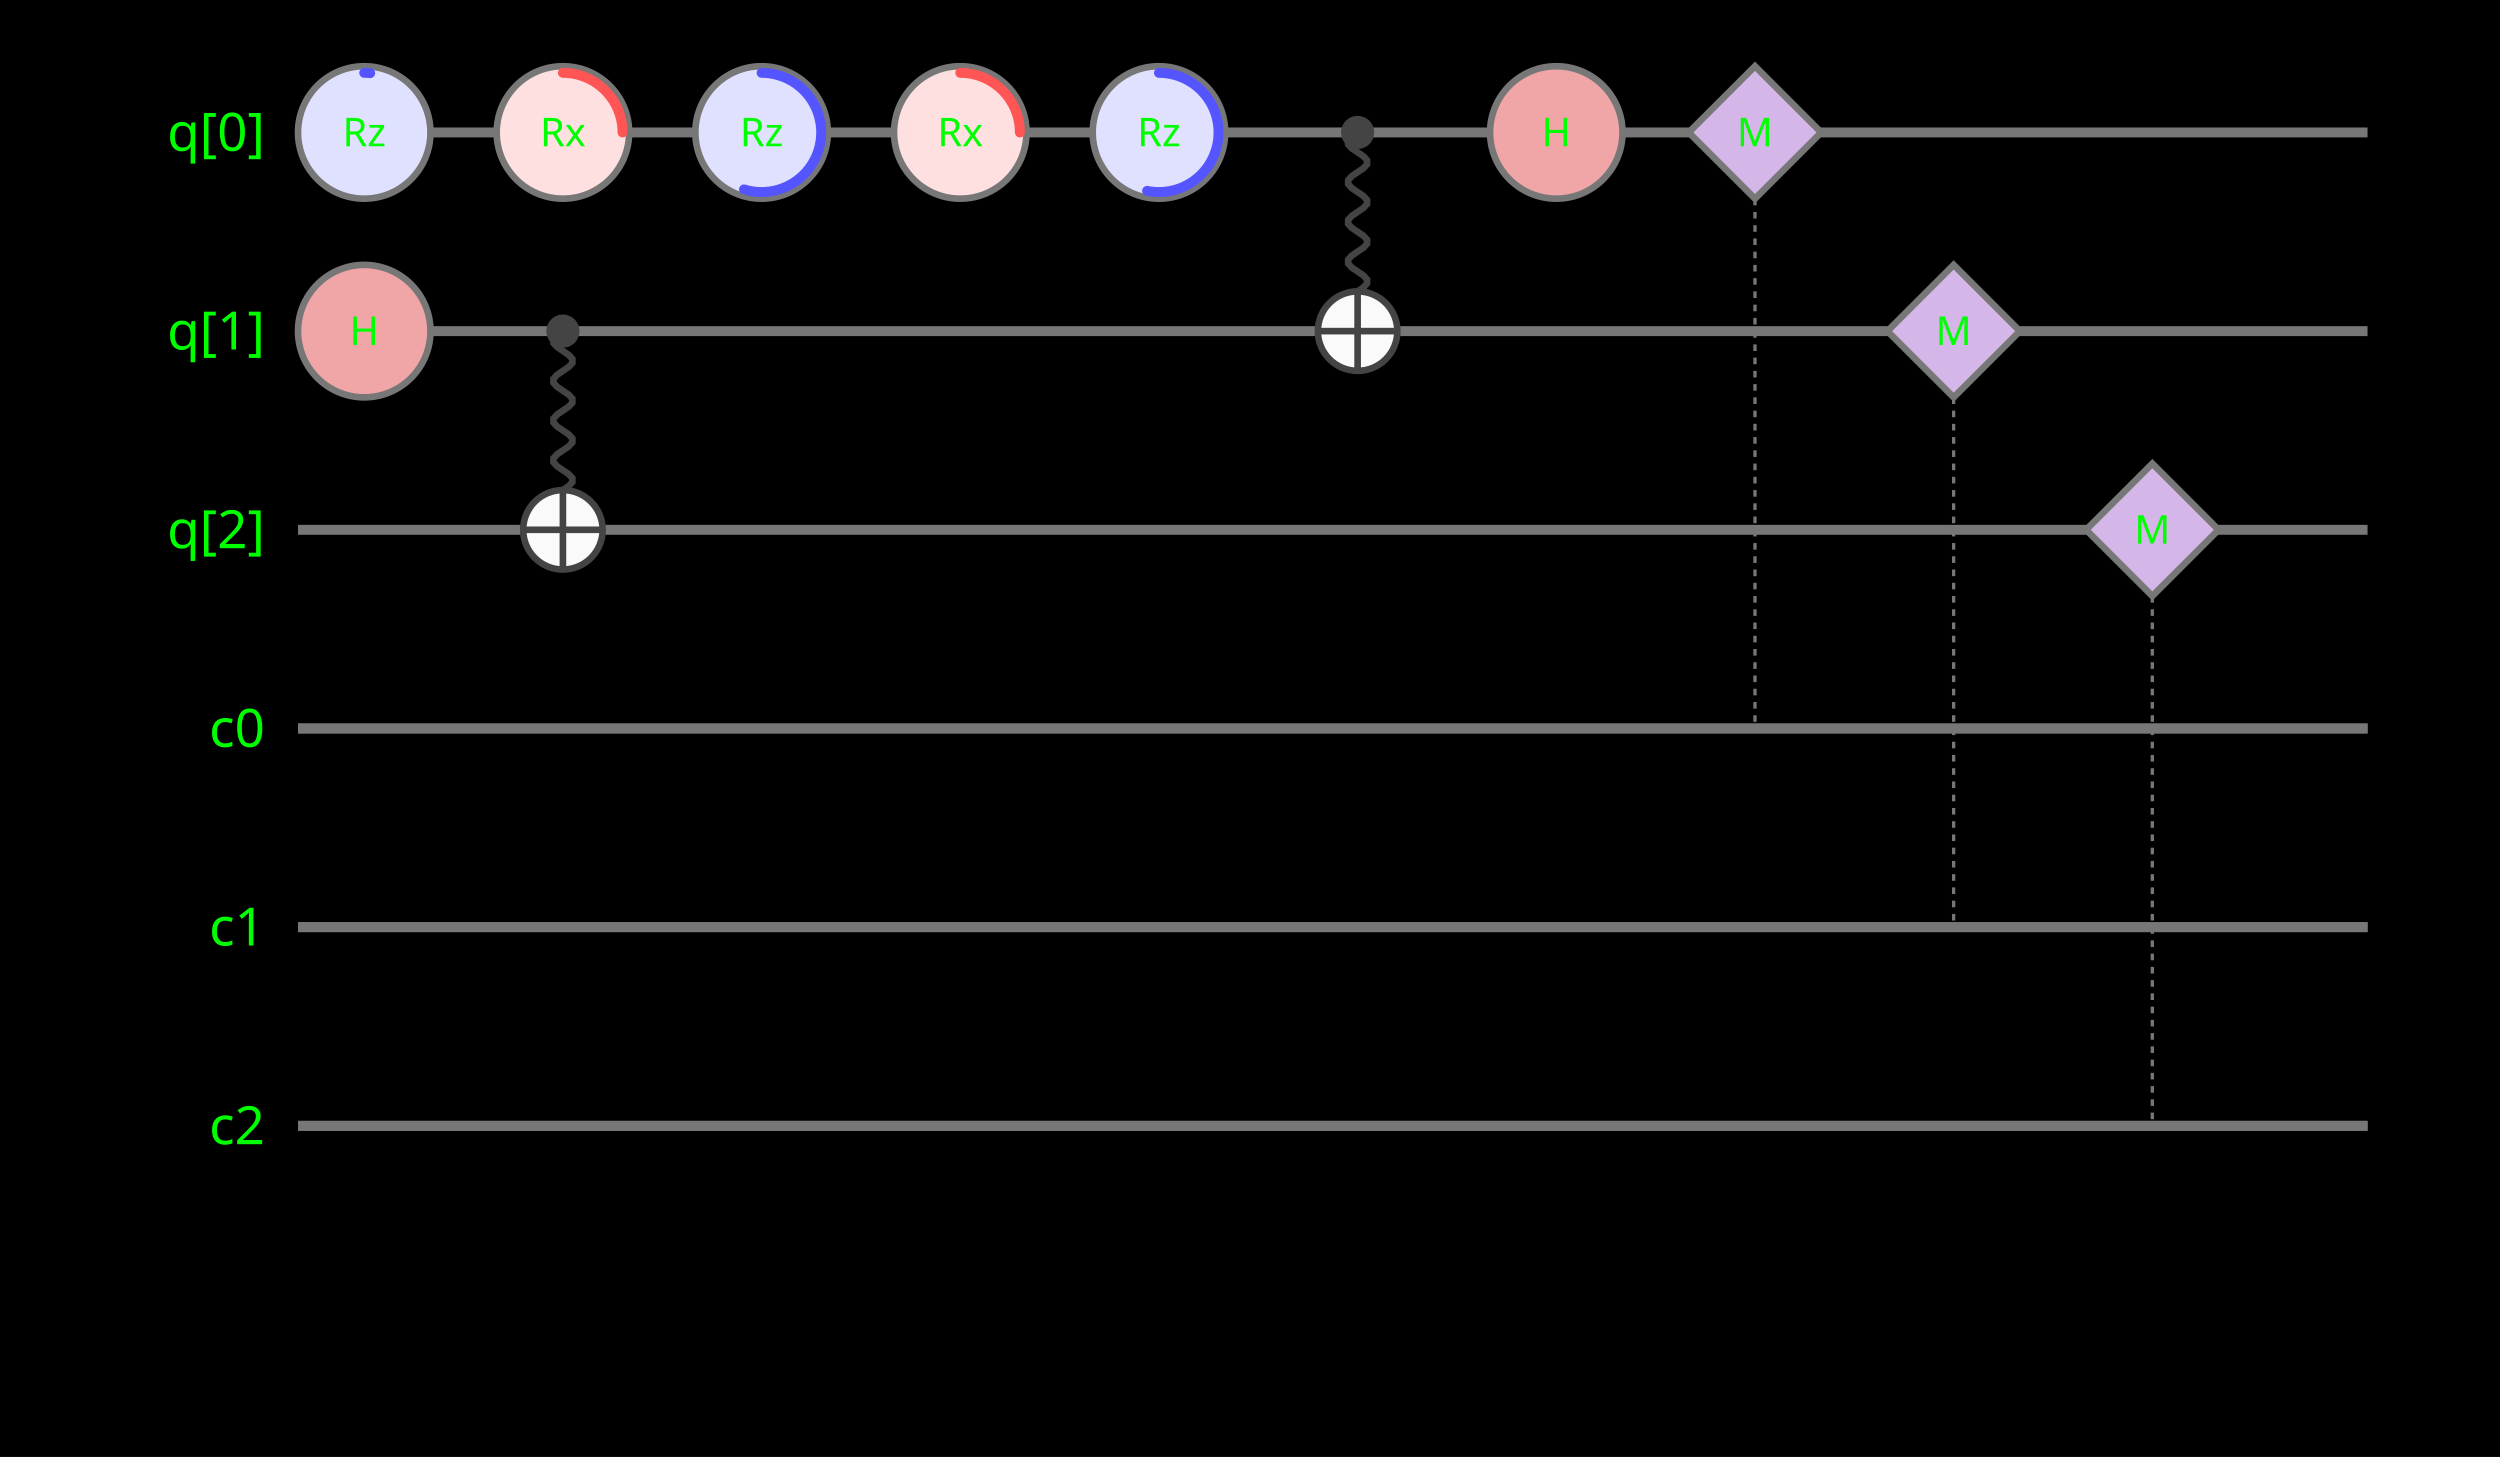
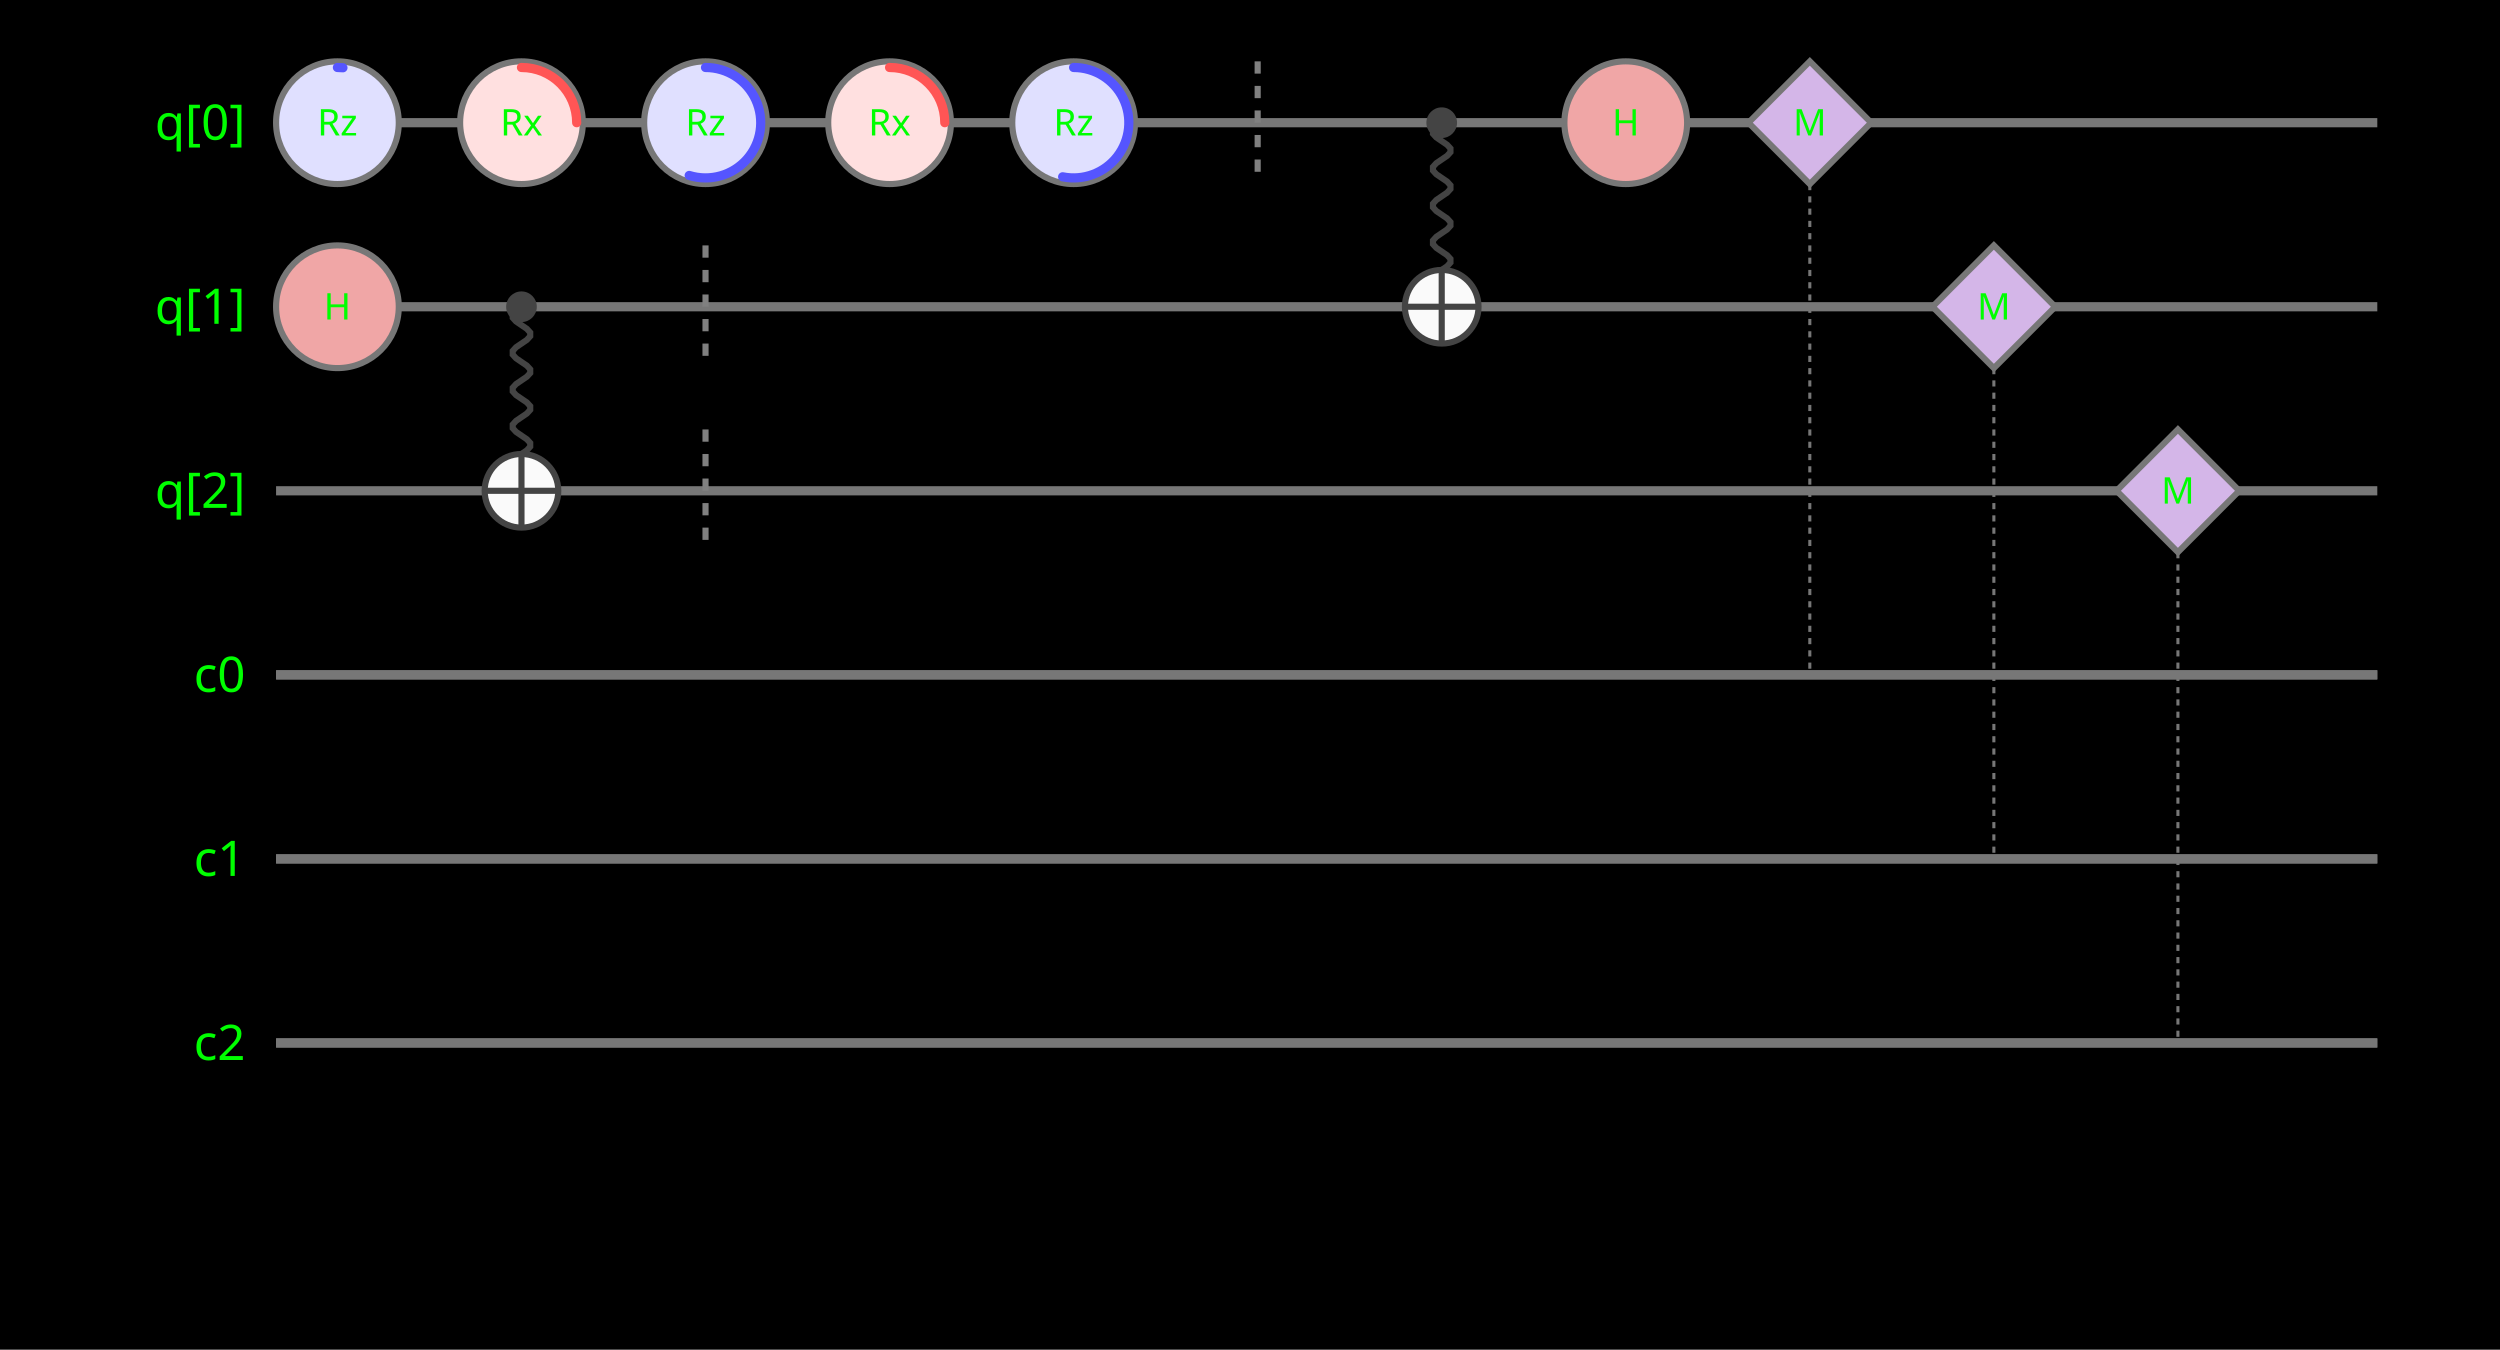
- <svg xmlns="http://www.w3.org/2000/svg" width="755.0" height="440" viewBox="0 0 755.0 440">
+ <svg xmlns="http://www.w3.org/2000/svg" width="815.0" height="440" viewBox="0 0 815.0 440">
  <rect width="100%" height="100%" fill="#000000" />
  <text x="80" y="220" fill="#00ff00" font-family="calibri" font-size="16" text-anchor="end" dominant-baseline="middle">c0</text>
  <text x="80" y="280" fill="#00ff00" font-family="calibri" font-size="16" text-anchor="end" dominant-baseline="middle">c1</text>
  <text x="80" y="340" fill="#00ff00" font-family="calibri" font-size="16" text-anchor="end" dominant-baseline="middle">c2</text>
  <text x="80" y="40" fill="#00ff00" font-family="calibri" font-size="16" text-anchor="end" dominant-baseline="middle">q[0]</text>
  <text x="80" y="100" fill="#00ff00" font-family="calibri" font-size="16" text-anchor="end" dominant-baseline="middle">q[1]</text>
  <text x="80" y="160" fill="#00ff00" font-family="calibri" font-size="16" text-anchor="end" dominant-baseline="middle">q[2]</text>
-   <line x1="90" y1="40" x2="715.0" y2="40" stroke="#777777" stroke-width="3" stroke-dasharray="" />
-   <line x1="90" y1="100" x2="715.0" y2="100" stroke="#777777" stroke-width="3" stroke-dasharray="" />
-   <line x1="90" y1="160" x2="715.0" y2="160" stroke="#777777" stroke-width="3" stroke-dasharray="" />
-   <line x1="90" y1="220" x2="715.0" y2="220" stroke="#777777" stroke-width="3" stroke-dasharray="" />
-   <line x1="90" y1="220" x2="715.0" y2="220" stroke="#777777" stroke-width="3" stroke-dasharray="" />
-   <line x1="90" y1="280" x2="715.0" y2="280" stroke="#777777" stroke-width="3" stroke-dasharray="" />
-   <line x1="90" y1="280" x2="715.0" y2="280" stroke="#777777" stroke-width="3" stroke-dasharray="" />
-   <line x1="90" y1="340" x2="715.0" y2="340" stroke="#777777" stroke-width="3" stroke-dasharray="" />
-   <line x1="90" y1="340" x2="715.0" y2="340" stroke="#777777" stroke-width="3" stroke-dasharray="" />
+   <line x1="90" y1="40" x2="775.0" y2="40" stroke="#777777" stroke-width="3" stroke-dasharray="" />
+   <line x1="90" y1="100" x2="775.0" y2="100" stroke="#777777" stroke-width="3" stroke-dasharray="" />
+   <line x1="90" y1="160" x2="775.0" y2="160" stroke="#777777" stroke-width="3" stroke-dasharray="" />
+   <line x1="90" y1="220" x2="775.0" y2="220" stroke="#777777" stroke-width="3" stroke-dasharray="" />
+   <line x1="90" y1="220" x2="775.0" y2="220" stroke="#777777" stroke-width="3" stroke-dasharray="" />
+   <line x1="90" y1="280" x2="775.0" y2="280" stroke="#777777" stroke-width="3" stroke-dasharray="" />
+   <line x1="90" y1="280" x2="775.0" y2="280" stroke="#777777" stroke-width="3" stroke-dasharray="" />
+   <line x1="90" y1="340" x2="775.0" y2="340" stroke="#777777" stroke-width="3" stroke-dasharray="" />
+   <line x1="90" y1="340" x2="775.0" y2="340" stroke="#777777" stroke-width="3" stroke-dasharray="" />
  <path d="M 170.0 100.0 L 168.237 101.2 L 167.147 102.4 L 167.147 103.6 L 168.237 104.8 L 170.0 106.0 L 171.763 107.2 L 172.853 108.4 L 172.853 109.6 L 171.763 110.8 L 170.0 112.0 L 168.237 113.2 L 167.147 114.4 L 167.147 115.6 L 168.237 116.8 L 170.0 118.0 L 171.763 119.2 L 172.853 120.4 L 172.853 121.6 L 171.763 122.8 L 170.0 124.0 L 168.237 125.2 L 167.147 126.4 L 167.147 127.6 L 168.237 128.8 L 170.0 130.0 L 171.763 131.2 L 172.853 132.4 L 172.853 133.6 L 171.763 134.8 L 170.0 136.0 L 168.237 137.2 L 167.147 138.4 L 167.147 139.6 L 168.237 140.8 L 170.0 142.0 L 171.763 143.2 L 172.853 144.4 L 172.853 145.6 L 171.763 146.8 L 170.0 148.0 L 168.237 149.2 L 167.147 150.4 L 167.147 151.6 L 168.237 152.8 L 170.0 154.0 L 171.763 155.2 L 172.853 156.4 L 172.853 157.6 L 171.763 158.8 L 170 160.0" stroke="#444444" stroke-width="2" fill="none" stroke-dasharray="" />
-   <path d="M 410.0 40.0 L 408.237 41.2 L 407.147 42.4 L 407.147 43.6 L 408.237 44.8 L 410.0 46.0 L 411.763 47.2 L 412.853 48.4 L 412.853 49.6 L 411.763 50.8 L 410.0 52.0 L 408.237 53.2 L 407.147 54.4 L 407.147 55.6 L 408.237 56.8 L 410.0 58.0 L 411.763 59.2 L 412.853 60.4 L 412.853 61.6 L 411.763 62.8 L 410.0 64.0 L 408.237 65.2 L 407.147 66.4 L 407.147 67.6 L 408.237 68.8 L 410.0 70.0 L 411.763 71.2 L 412.853 72.4 L 412.853 73.6 L 411.763 74.8 L 410.0 76.0 L 408.237 77.2 L 407.147 78.4 L 407.147 79.6 L 408.237 80.8 L 410.0 82.0 L 411.763 83.2 L 412.853 84.4 L 412.853 85.6 L 411.763 86.8 L 410.0 88.0 L 408.237 89.2 L 407.147 90.4 L 407.147 91.6 L 408.237 92.8 L 410.0 94.0 L 411.763 95.2 L 412.853 96.4 L 412.853 97.6 L 411.763 98.8 L 410.0 100.0" stroke="#444444" stroke-width="2" fill="none" stroke-dasharray="" />
-   <line x1="530.0" y1="40" x2="530.0" y2="220" stroke="#777777" stroke-width="1" stroke-dasharray="2,2" />
-   <line x1="590.0" y1="100" x2="590.0" y2="280" stroke="#777777" stroke-width="1" stroke-dasharray="2,2" />
-   <line x1="650.0" y1="160" x2="650.0" y2="340" stroke="#777777" stroke-width="1" stroke-dasharray="2,2" />
+   <line x1="230.0" y1="80" x2="230.0" y2="120" stroke="gray" stroke-width="2" stroke-dasharray="4,4" />
+   <line x1="230.0" y1="140" x2="230.0" y2="180" stroke="gray" stroke-width="2" stroke-dasharray="4,4" />
+   <line x1="410.0" y1="20" x2="410.0" y2="60" stroke="gray" stroke-width="2" stroke-dasharray="4,4" />
+   <path d="M 470.0 40.0 L 468.237 41.2 L 467.147 42.4 L 467.147 43.6 L 468.237 44.8 L 470.0 46.0 L 471.763 47.2 L 472.853 48.4 L 472.853 49.6 L 471.763 50.8 L 470.0 52.0 L 468.237 53.2 L 467.147 54.4 L 467.147 55.6 L 468.237 56.8 L 470.0 58.0 L 471.763 59.2 L 472.853 60.4 L 472.853 61.6 L 471.763 62.8 L 470.0 64.0 L 468.237 65.2 L 467.147 66.4 L 467.147 67.6 L 468.237 68.8 L 470.0 70.0 L 471.763 71.2 L 472.853 72.4 L 472.853 73.6 L 471.763 74.8 L 470.0 76.0 L 468.237 77.2 L 467.147 78.4 L 467.147 79.6 L 468.237 80.8 L 470.0 82.0 L 471.763 83.2 L 472.853 84.4 L 472.853 85.6 L 471.763 86.8 L 470.0 88.0 L 468.237 89.2 L 467.147 90.4 L 467.147 91.6 L 468.237 92.8 L 470.0 94.0 L 471.763 95.2 L 472.853 96.4 L 472.853 97.6 L 471.763 98.8 L 470.0 100.0" stroke="#444444" stroke-width="2" fill="none" stroke-dasharray="" />
+   <line x1="590.0" y1="40" x2="590.0" y2="220" stroke="#777777" stroke-width="1" stroke-dasharray="2,2" />
+   <line x1="650.0" y1="100" x2="650.0" y2="280" stroke="#777777" stroke-width="1" stroke-dasharray="2,2" />
+   <line x1="710.0" y1="160" x2="710.0" y2="340" stroke="#777777" stroke-width="1" stroke-dasharray="2,2" />
  <circle cx="110.0" cy="40" r="20" fill="#e0e0ff" stroke="#777777" stroke-width="2" />
  <path d="M 110.0 22.0 A 18 18 0 0 1 111.797 22.09" fill="none" stroke="#5555ff" stroke-width="3" stroke-linecap="round" />
  <text x="110.0" y="40" fill="#00ff00" font-family="sans-serif" font-size="12" text-anchor="middle" dominant-baseline="middle">Rz</text>
  <circle cx="110.0" cy="100" r="20" fill="#f0a6a6" stroke="#777777" stroke-width="2" />
  <text x="110.0" y="100" fill="#00ff00" font-family="sans-serif" font-size="12" text-anchor="middle" dominant-baseline="middle">H</text>
  <circle cx="170.0" cy="40" r="20" fill="#ffe0e0" stroke="#777777" stroke-width="2" />
  <path d="M 170.0 22.0 A 18 18 0 0 1 188.0 40.0" fill="none" stroke="#ff5555" stroke-width="3" stroke-linecap="round" />
  <text x="170.0" y="40" fill="#00ff00" font-family="sans-serif" font-size="12" text-anchor="middle" dominant-baseline="middle">Rx</text>
  <circle cx="170.0" cy="100" r="5" fill="#444444" stroke="none" stroke-width="1" />
  <circle cx="170.0" cy="160" r="12" fill="#fafafa" stroke="#444444" stroke-width="2" />
  <line x1="158.0" y1="160" x2="182.0" y2="160" stroke="#444444" stroke-width="2" />
  <line x1="170.0" y1="148" x2="170.0" y2="172" stroke="#444444" stroke-width="2" />
  <circle cx="230.0" cy="40" r="20" fill="#e0e0ff" stroke="#777777" stroke-width="2" />
  <path d="M 230.0 22.0 A 18 18 0 1 1 224.681 57.196" fill="none" stroke="#5555ff" stroke-width="3" stroke-linecap="round" />
  <text x="230.0" y="40" fill="#00ff00" font-family="sans-serif" font-size="12" text-anchor="middle" dominant-baseline="middle">Rz</text>
  <circle cx="290.0" cy="40" r="20" fill="#ffe0e0" stroke="#777777" stroke-width="2" />
  <path d="M 290.0 22.0 A 18 18 0 0 1 308.0 40.0" fill="none" stroke="#ff5555" stroke-width="3" stroke-linecap="round" />
  <text x="290.0" y="40" fill="#00ff00" font-family="sans-serif" font-size="12" text-anchor="middle" dominant-baseline="middle">Rx</text>
  <circle cx="350.0" cy="40" r="20" fill="#e0e0ff" stroke="#777777" stroke-width="2" />
  <path d="M 350.0 22.0 A 18 18 0 1 1 346.424 57.641" fill="none" stroke="#5555ff" stroke-width="3" stroke-linecap="round" />
  <text x="350.0" y="40" fill="#00ff00" font-family="sans-serif" font-size="12" text-anchor="middle" dominant-baseline="middle">Rz</text>
-   <circle cx="410.0" cy="40" r="5" fill="#444444" stroke="none" stroke-width="1" />
-   <circle cx="410.0" cy="100" r="12" fill="#fafafa" stroke="#444444" stroke-width="2" />
-   <line x1="398.0" y1="100" x2="422.0" y2="100" stroke="#444444" stroke-width="2" />
-   <line x1="410.0" y1="88" x2="410.0" y2="112" stroke="#444444" stroke-width="2" />
-   <circle cx="470.0" cy="40" r="20" fill="#f0a6a6" stroke="#777777" stroke-width="2" />
-   <text x="470.0" y="40" fill="#00ff00" font-family="sans-serif" font-size="12" text-anchor="middle" dominant-baseline="middle">H</text>
-   <polygon points="530.0,20 550.0,40 530.0,60 510.0,40" fill="#d4b6e8" stroke="#777777" stroke-width="2" />
-   <text x="530.0" y="40" fill="#00ff00" font-family="sans-serif" font-size="12" text-anchor="middle" dominant-baseline="middle">M</text>
-   <polygon points="590.0,80 610.0,100 590.0,120 570.0,100" fill="#d4b6e8" stroke="#777777" stroke-width="2" />
-   <text x="590.0" y="100" fill="#00ff00" font-family="sans-serif" font-size="12" text-anchor="middle" dominant-baseline="middle">M</text>
-   <polygon points="650.0,140 670.0,160 650.0,180 630.0,160" fill="#d4b6e8" stroke="#777777" stroke-width="2" />
-   <text x="650.0" y="160" fill="#00ff00" font-family="sans-serif" font-size="12" text-anchor="middle" dominant-baseline="middle">M</text>
+   <circle cx="470.0" cy="40" r="5" fill="#444444" stroke="none" stroke-width="1" />
+   <circle cx="470.0" cy="100" r="12" fill="#fafafa" stroke="#444444" stroke-width="2" />
+   <line x1="458.0" y1="100" x2="482.0" y2="100" stroke="#444444" stroke-width="2" />
+   <line x1="470.0" y1="88" x2="470.0" y2="112" stroke="#444444" stroke-width="2" />
+   <circle cx="530.0" cy="40" r="20" fill="#f0a6a6" stroke="#777777" stroke-width="2" />
+   <text x="530.0" y="40" fill="#00ff00" font-family="sans-serif" font-size="12" text-anchor="middle" dominant-baseline="middle">H</text>
+   <polygon points="590.0,20 610.0,40 590.0,60 570.0,40" fill="#d4b6e8" stroke="#777777" stroke-width="2" />
+   <text x="590.0" y="40" fill="#00ff00" font-family="sans-serif" font-size="12" text-anchor="middle" dominant-baseline="middle">M</text>
+   <polygon points="650.0,80 670.0,100 650.0,120 630.0,100" fill="#d4b6e8" stroke="#777777" stroke-width="2" />
+   <text x="650.0" y="100" fill="#00ff00" font-family="sans-serif" font-size="12" text-anchor="middle" dominant-baseline="middle">M</text>
+   <polygon points="710.0,140 730.0,160 710.0,180 690.0,160" fill="#d4b6e8" stroke="#777777" stroke-width="2" />
+   <text x="710.0" y="160" fill="#00ff00" font-family="sans-serif" font-size="12" text-anchor="middle" dominant-baseline="middle">M</text>
</svg>
